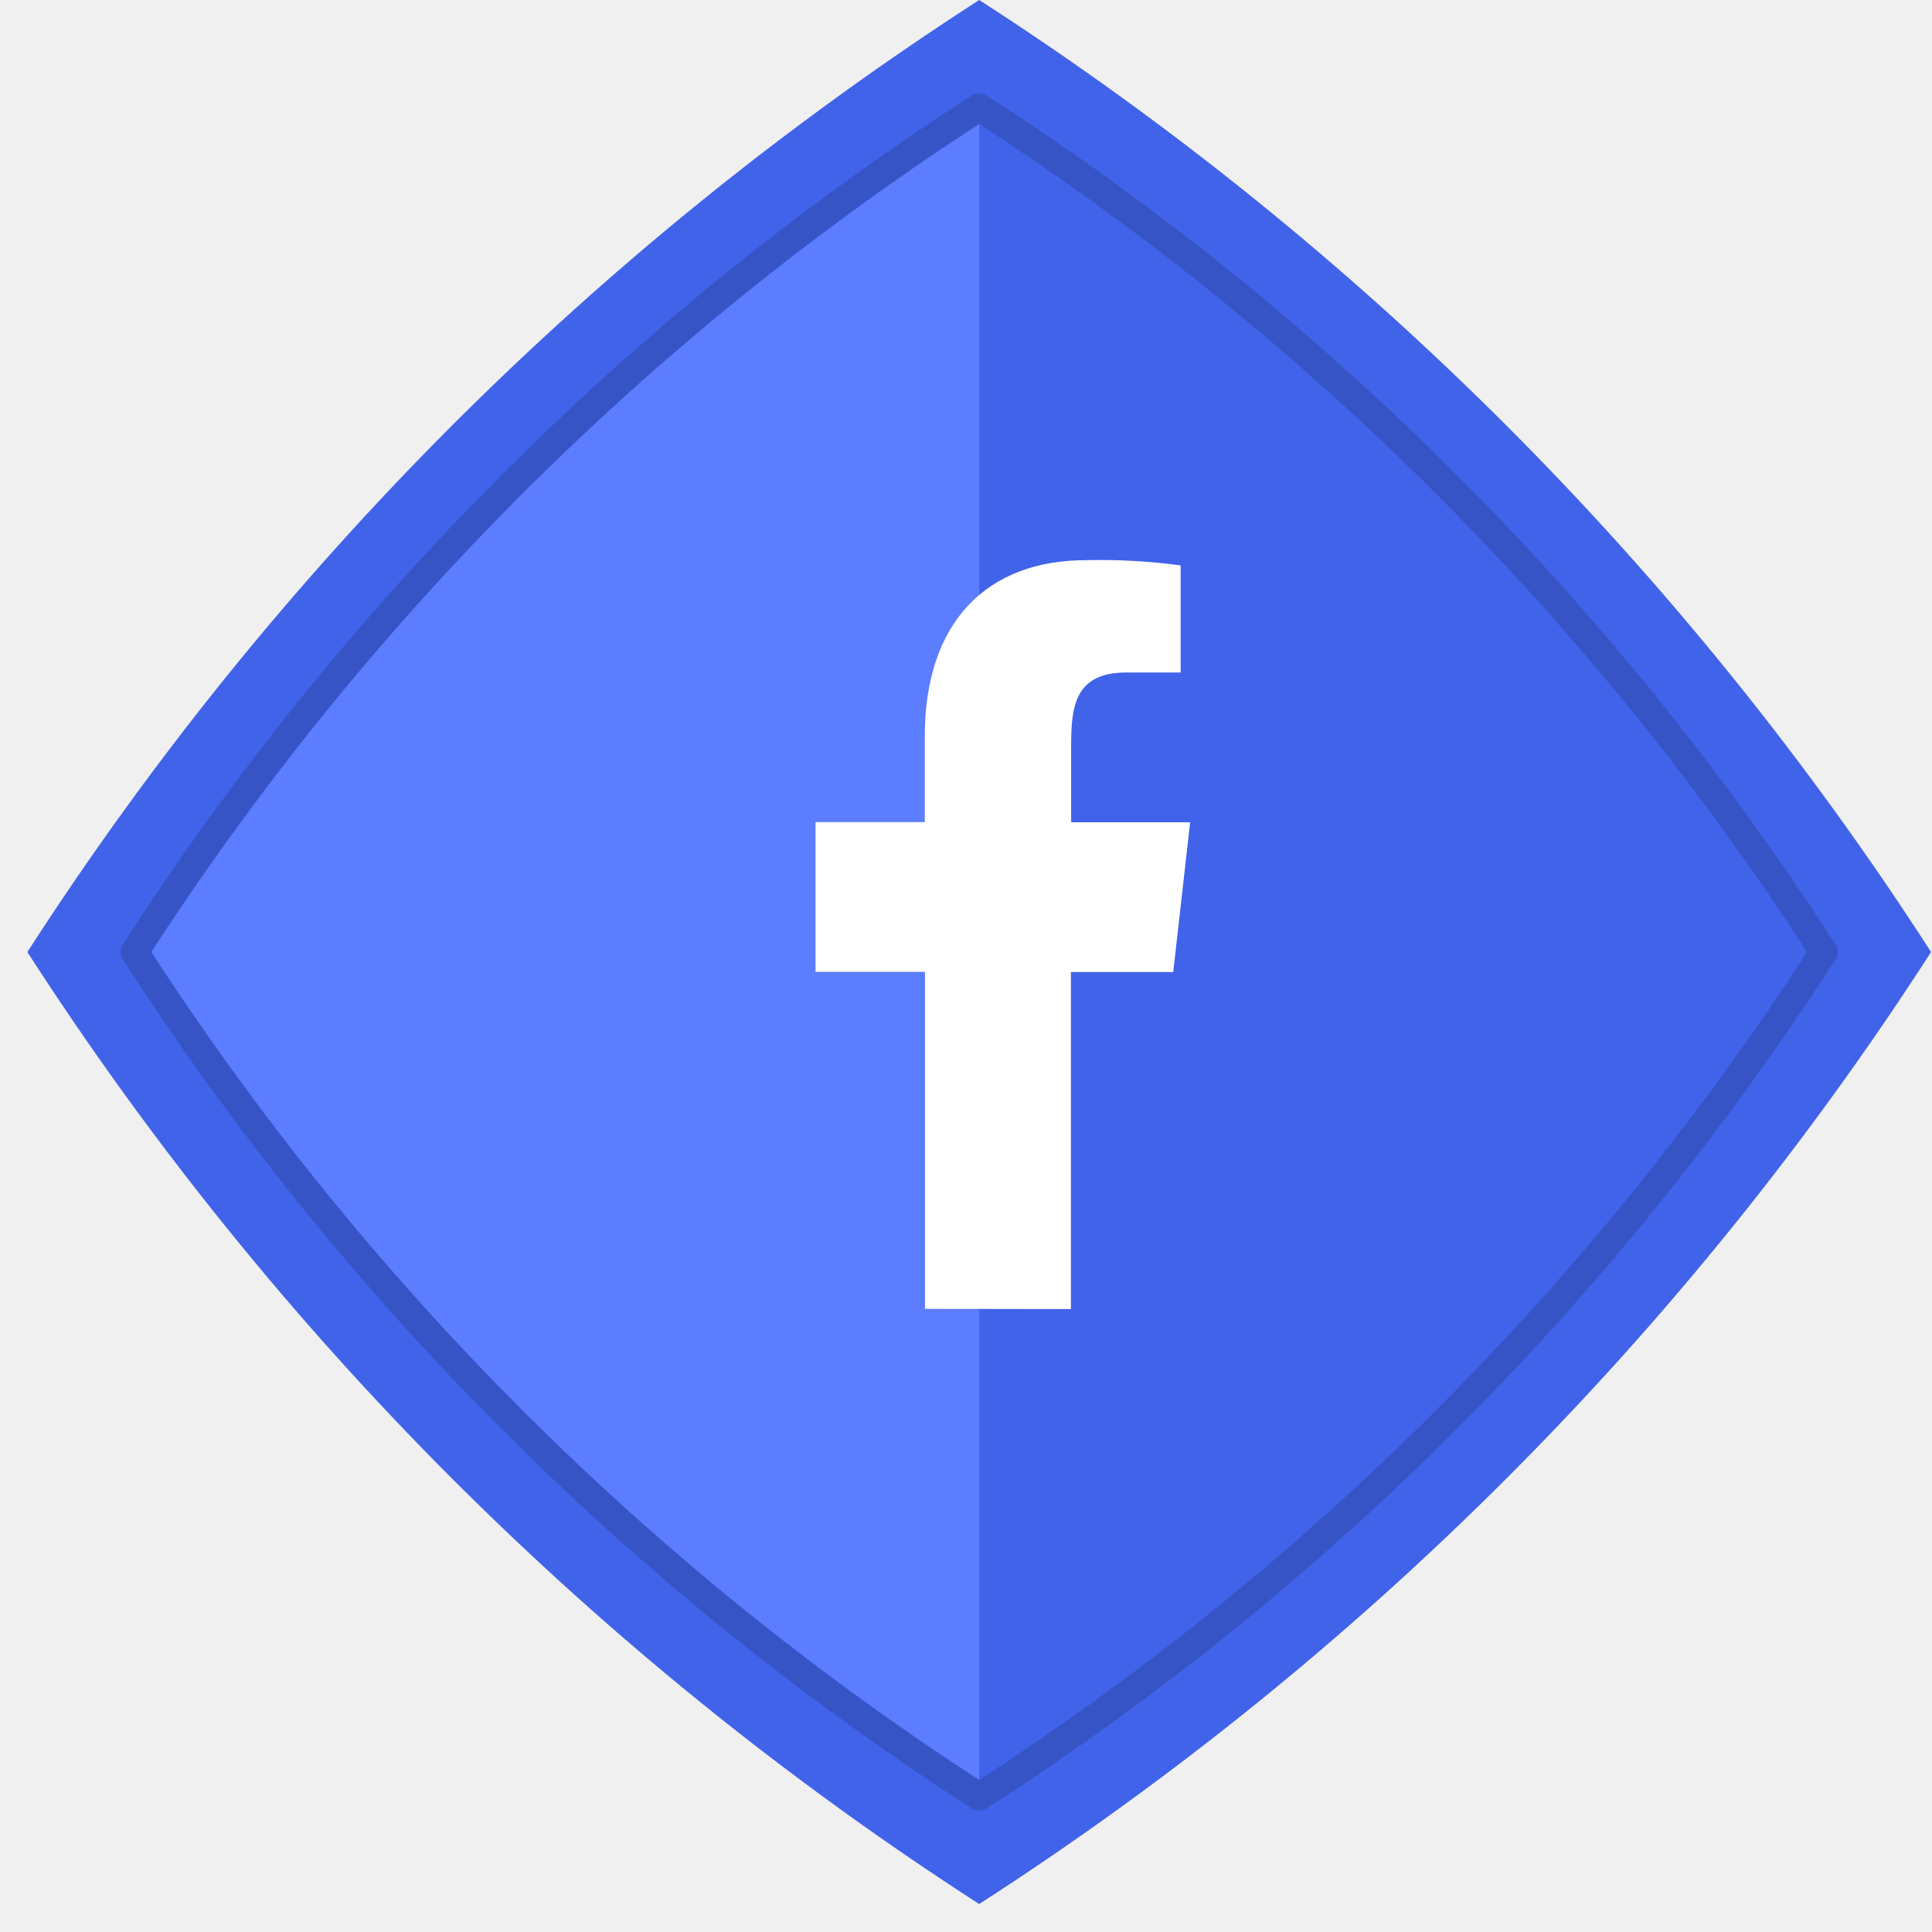
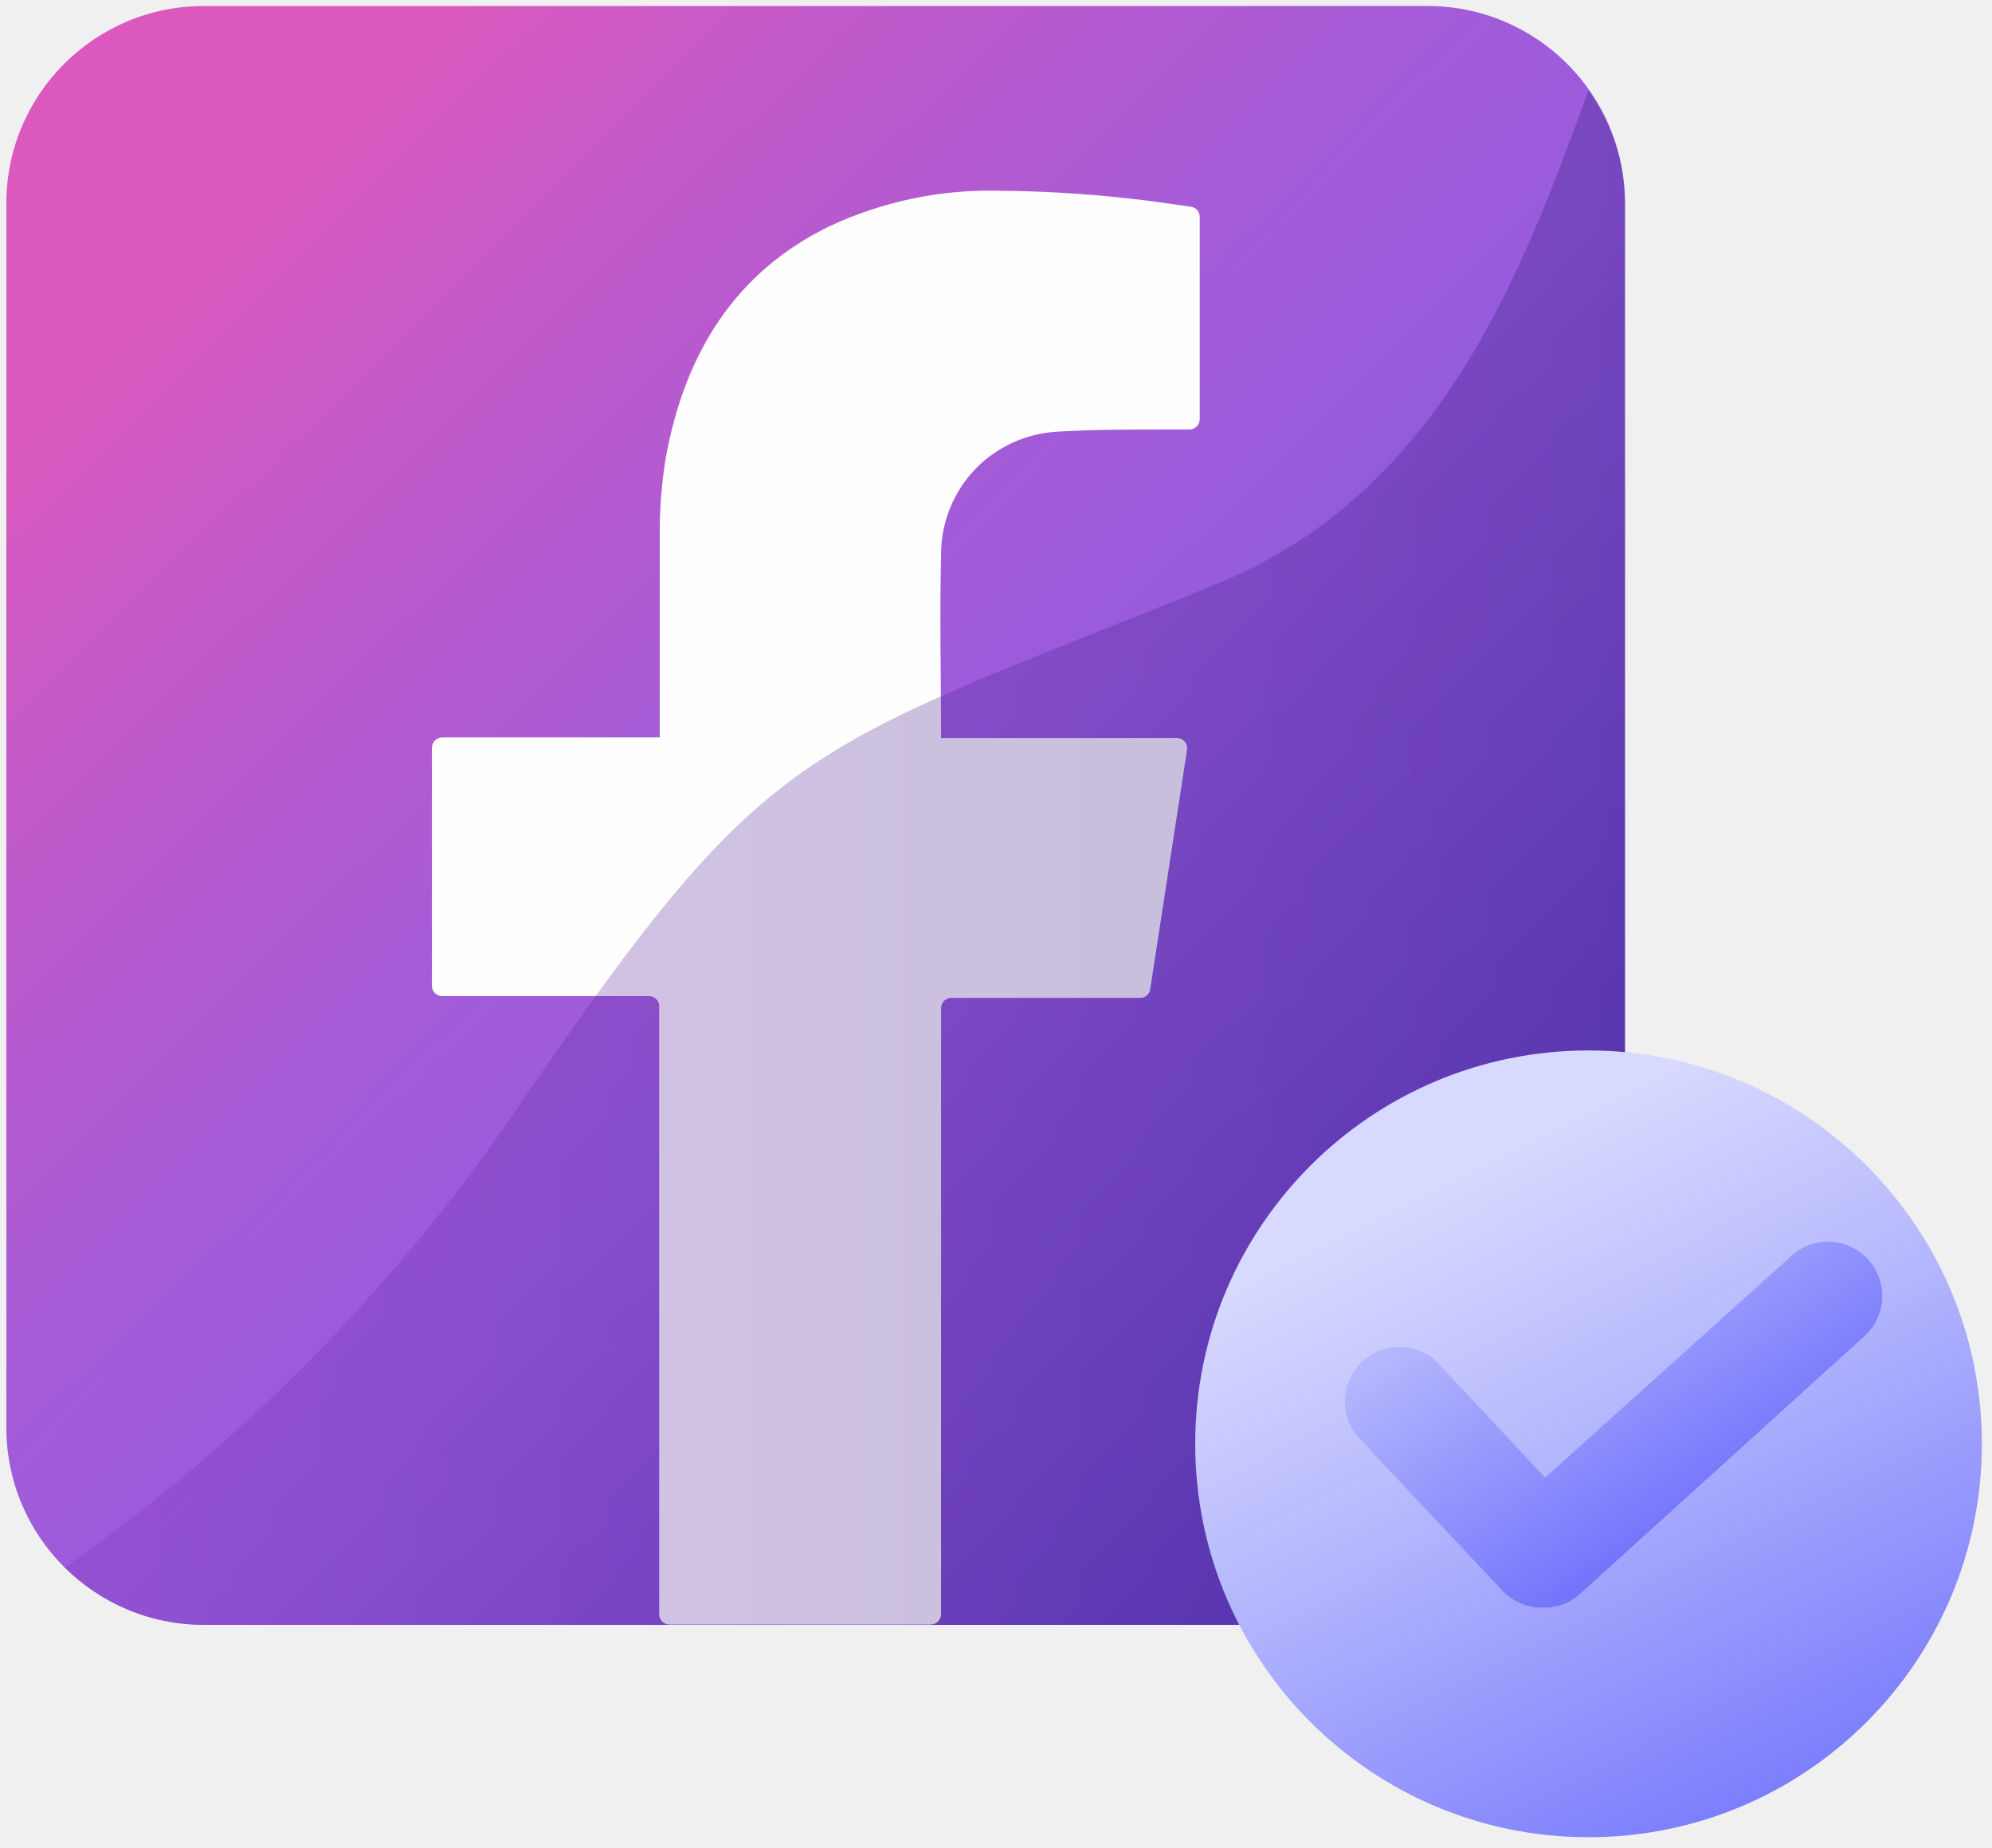
- <svg xmlns="http://www.w3.org/2000/svg" width="69" height="69" viewBox="0 0 69 69" fill="none">
-   <path fill-rule="evenodd" clip-rule="evenodd" d="M68.967 34.001C60.188 20.373 48.597 8.781 34.972 -4.57764e-05C21.347 8.781 9.757 20.373 0.977 34.001C9.756 47.628 21.347 59.22 34.971 68.001C48.596 59.221 60.188 47.628 68.967 34.001V34.001Z" fill="#4063EA" />
-   <path fill-rule="evenodd" clip-rule="evenodd" d="M34.971 3.835V64.167C22.883 56.377 12.6 46.092 4.811 34.001C12.6 21.911 22.883 11.626 34.971 3.835V3.835Z" fill="#5C7DFF" />
-   <path fill-rule="evenodd" clip-rule="evenodd" d="M65.131 33.999C57.342 21.909 47.059 11.623 34.97 3.833C22.882 11.624 12.598 21.909 4.809 33.999C12.598 46.09 22.882 56.375 34.97 64.165C47.058 56.375 57.342 46.09 65.131 33.999V33.999Z" stroke="#3754C7" stroke-linecap="round" stroke-linejoin="round" />
-   <path d="M38.247 46.752V34.716H41.901L42.505 29.367H38.255V26.763C38.255 25.385 38.289 24.018 40.216 24.018H42.166V20.193C41.045 20.042 39.913 19.979 38.783 20.006C35.244 20.006 33.029 22.221 33.029 26.291V29.361H29.126V34.71H33.035V46.745L38.247 46.752Z" fill="white" />
+ <svg xmlns="http://www.w3.org/2000/svg" width="55" height="51" viewBox="0 0 55 51" fill="none">
+   <path d="M39.416 0.166H5.625C2.615 0.166 0.175 2.606 0.175 5.616V39.408C0.175 42.418 2.615 44.858 5.625 44.858H39.416C42.426 44.858 44.867 42.418 44.867 39.408V5.616C44.867 2.606 42.426 0.166 39.416 0.166Z" fill="url(#paint0_linear_7264_145386)" />
+   <path d="M18.2 44.574V27.815C18.204 27.775 18.201 27.735 18.189 27.697C18.177 27.658 18.156 27.623 18.13 27.593C18.103 27.563 18.07 27.539 18.033 27.523C17.996 27.507 17.957 27.498 17.916 27.499H12.208C12.134 27.499 12.064 27.47 12.011 27.419C11.958 27.367 11.927 27.297 11.925 27.224V20.64C11.927 20.566 11.957 20.495 12.01 20.442C12.063 20.39 12.134 20.359 12.208 20.357H18.216V14.807C18.21 14.093 18.264 13.379 18.375 12.674C18.9 9.749 20.308 7.499 22.916 6.24C24.35 5.571 25.918 5.237 27.5 5.265C28.963 5.273 30.424 5.374 31.875 5.565L32.883 5.707C32.951 5.717 33.013 5.751 33.057 5.803C33.102 5.855 33.126 5.922 33.125 5.99V11.574C33.125 11.611 33.117 11.648 33.103 11.682C33.089 11.716 33.068 11.748 33.042 11.774C33.016 11.8 32.984 11.821 32.95 11.835C32.916 11.85 32.879 11.857 32.842 11.857H32.25C31.241 11.857 30.233 11.857 29.225 11.915C28.491 11.95 27.787 12.219 27.216 12.682C26.823 13.007 26.509 13.416 26.295 13.879C26.082 14.342 25.975 14.847 25.983 15.357C25.942 17.024 25.983 18.624 25.983 20.257C25.981 20.296 25.981 20.335 25.983 20.374H32.5C32.54 20.374 32.58 20.384 32.616 20.401C32.653 20.418 32.685 20.443 32.711 20.474C32.737 20.505 32.756 20.541 32.767 20.579C32.778 20.618 32.781 20.659 32.775 20.699C32.433 22.907 32.1 25.099 31.758 27.307C31.75 27.374 31.717 27.436 31.667 27.48C31.616 27.525 31.551 27.549 31.483 27.549H26.267C26.191 27.549 26.119 27.578 26.066 27.632C26.013 27.685 25.983 27.757 25.983 27.832V44.574C25.981 44.647 25.95 44.717 25.897 44.769C25.844 44.82 25.773 44.849 25.7 44.849H18.483C18.409 44.849 18.339 44.82 18.286 44.769C18.233 44.717 18.202 44.647 18.2 44.574Z" fill="#FEFEFE" />
+   <path opacity="0.28" d="M33.566 16.133C22.149 20.767 21.333 20.3 14.483 30.3C11.083 35.366 6.781 39.764 1.791 43.275C2.81 44.287 4.188 44.856 5.624 44.858H39.408C40.853 44.856 42.239 44.282 43.262 43.26C44.285 42.239 44.862 40.854 44.866 39.408V5.625C44.862 4.504 44.51 3.412 43.858 2.5C42.033 7.5 39.783 13.617 33.566 16.133Z" fill="url(#paint1_linear_7264_145386)" />
+   <path d="M43.86 50.72C49.858 50.72 54.72 45.858 54.72 39.86C54.72 33.862 49.858 29 43.86 29C37.862 29 33 33.862 33 39.86C33 45.858 37.862 50.72 43.86 50.72Z" fill="url(#paint2_linear_7264_145386)" />
+   <path d="M42.581 44.389C42.375 44.388 42.172 44.346 41.983 44.266C41.794 44.185 41.623 44.067 41.48 43.919L37.48 39.659C37.236 39.365 37.111 38.988 37.133 38.606C37.155 38.224 37.322 37.864 37.599 37.6C37.876 37.336 38.242 37.187 38.625 37.183C39.008 37.179 39.378 37.32 39.66 37.579L42.66 40.789L49.471 34.659C49.767 34.394 50.158 34.257 50.555 34.28C50.953 34.302 51.325 34.482 51.59 34.779C51.856 35.076 51.992 35.466 51.969 35.864C51.947 36.261 51.767 36.634 51.471 36.899L43.581 44.049C43.299 44.28 42.944 44.401 42.581 44.389Z" fill="url(#paint3_linear_7264_145386)" />
+   <path d="M42.581 44.389C42.375 44.388 42.172 44.346 41.983 44.266C41.794 44.185 41.623 44.067 41.48 43.919L37.48 39.659C37.236 39.365 37.111 38.988 37.133 38.606C37.155 38.224 37.322 37.864 37.599 37.6C37.876 37.336 38.242 37.187 38.625 37.183C39.008 37.179 39.378 37.32 39.66 37.579L42.66 40.789L49.471 34.659C49.767 34.394 50.158 34.257 50.555 34.28C50.953 34.302 51.325 34.482 51.59 34.779C51.856 35.076 51.992 35.466 51.969 35.864C51.947 36.261 51.767 36.634 51.471 36.899L43.581 44.049C43.299 44.28 42.944 44.401 42.581 44.389Z" fill="url(#paint4_linear_7264_145386)" />
+   <defs>
+     <linearGradient id="paint0_linear_7264_145386" x1="46.1" y1="46.483" x2="-2.075" y2="-2.484" gradientUnits="userSpaceOnUse">
+       <stop offset="0.15" stop-color="#6741C4" />
+       <stop offset="0.44" stop-color="#975BDD" />
+       <stop offset="0.54" stop-color="#A35BD8" />
+       <stop offset="0.71" stop-color="#C15ACA" />
+       <stop offset="0.83" stop-color="#DB59BE" />
+     </linearGradient>
+     <linearGradient id="paint1_linear_7264_145386" x1="1.791" y1="23.675" x2="44.866" y2="23.675" gradientUnits="userSpaceOnUse">
+       <stop stop-color="#8134BC" />
+       <stop offset="1" stop-color="#21136E" />
+     </linearGradient>
+     <linearGradient id="paint2_linear_7264_145386" x1="50.73" y1="53.36" x2="37.95" y2="28.24" gradientUnits="userSpaceOnUse">
+       <stop stop-color="#6669FB" />
+       <stop offset="0.56" stop-color="#B6B8FD" />
+       <stop offset="0.83" stop-color="#D8D9FE" />
+     </linearGradient>
+     <linearGradient id="paint3_linear_7264_145386" x1="731.841" y1="496.609" x2="651.025" y2="315.024" gradientUnits="userSpaceOnUse">
+       <stop stop-color="#6669FB" />
+       <stop offset="0.56" stop-color="#B6B8FD" />
+       <stop offset="0.83" stop-color="#D8D9FE" />
+     </linearGradient>
+     <linearGradient id="paint4_linear_7264_145386" x1="48.155" y1="42.764" x2="38.295" y2="27.773" gradientUnits="userSpaceOnUse">
+       <stop stop-color="#6669FB" />
+       <stop offset="0.562" stop-color="#B6B8FD" />
+       <stop offset="0.835" stop-color="#D8D9FE" />
+     </linearGradient>
+   </defs>
</svg>
